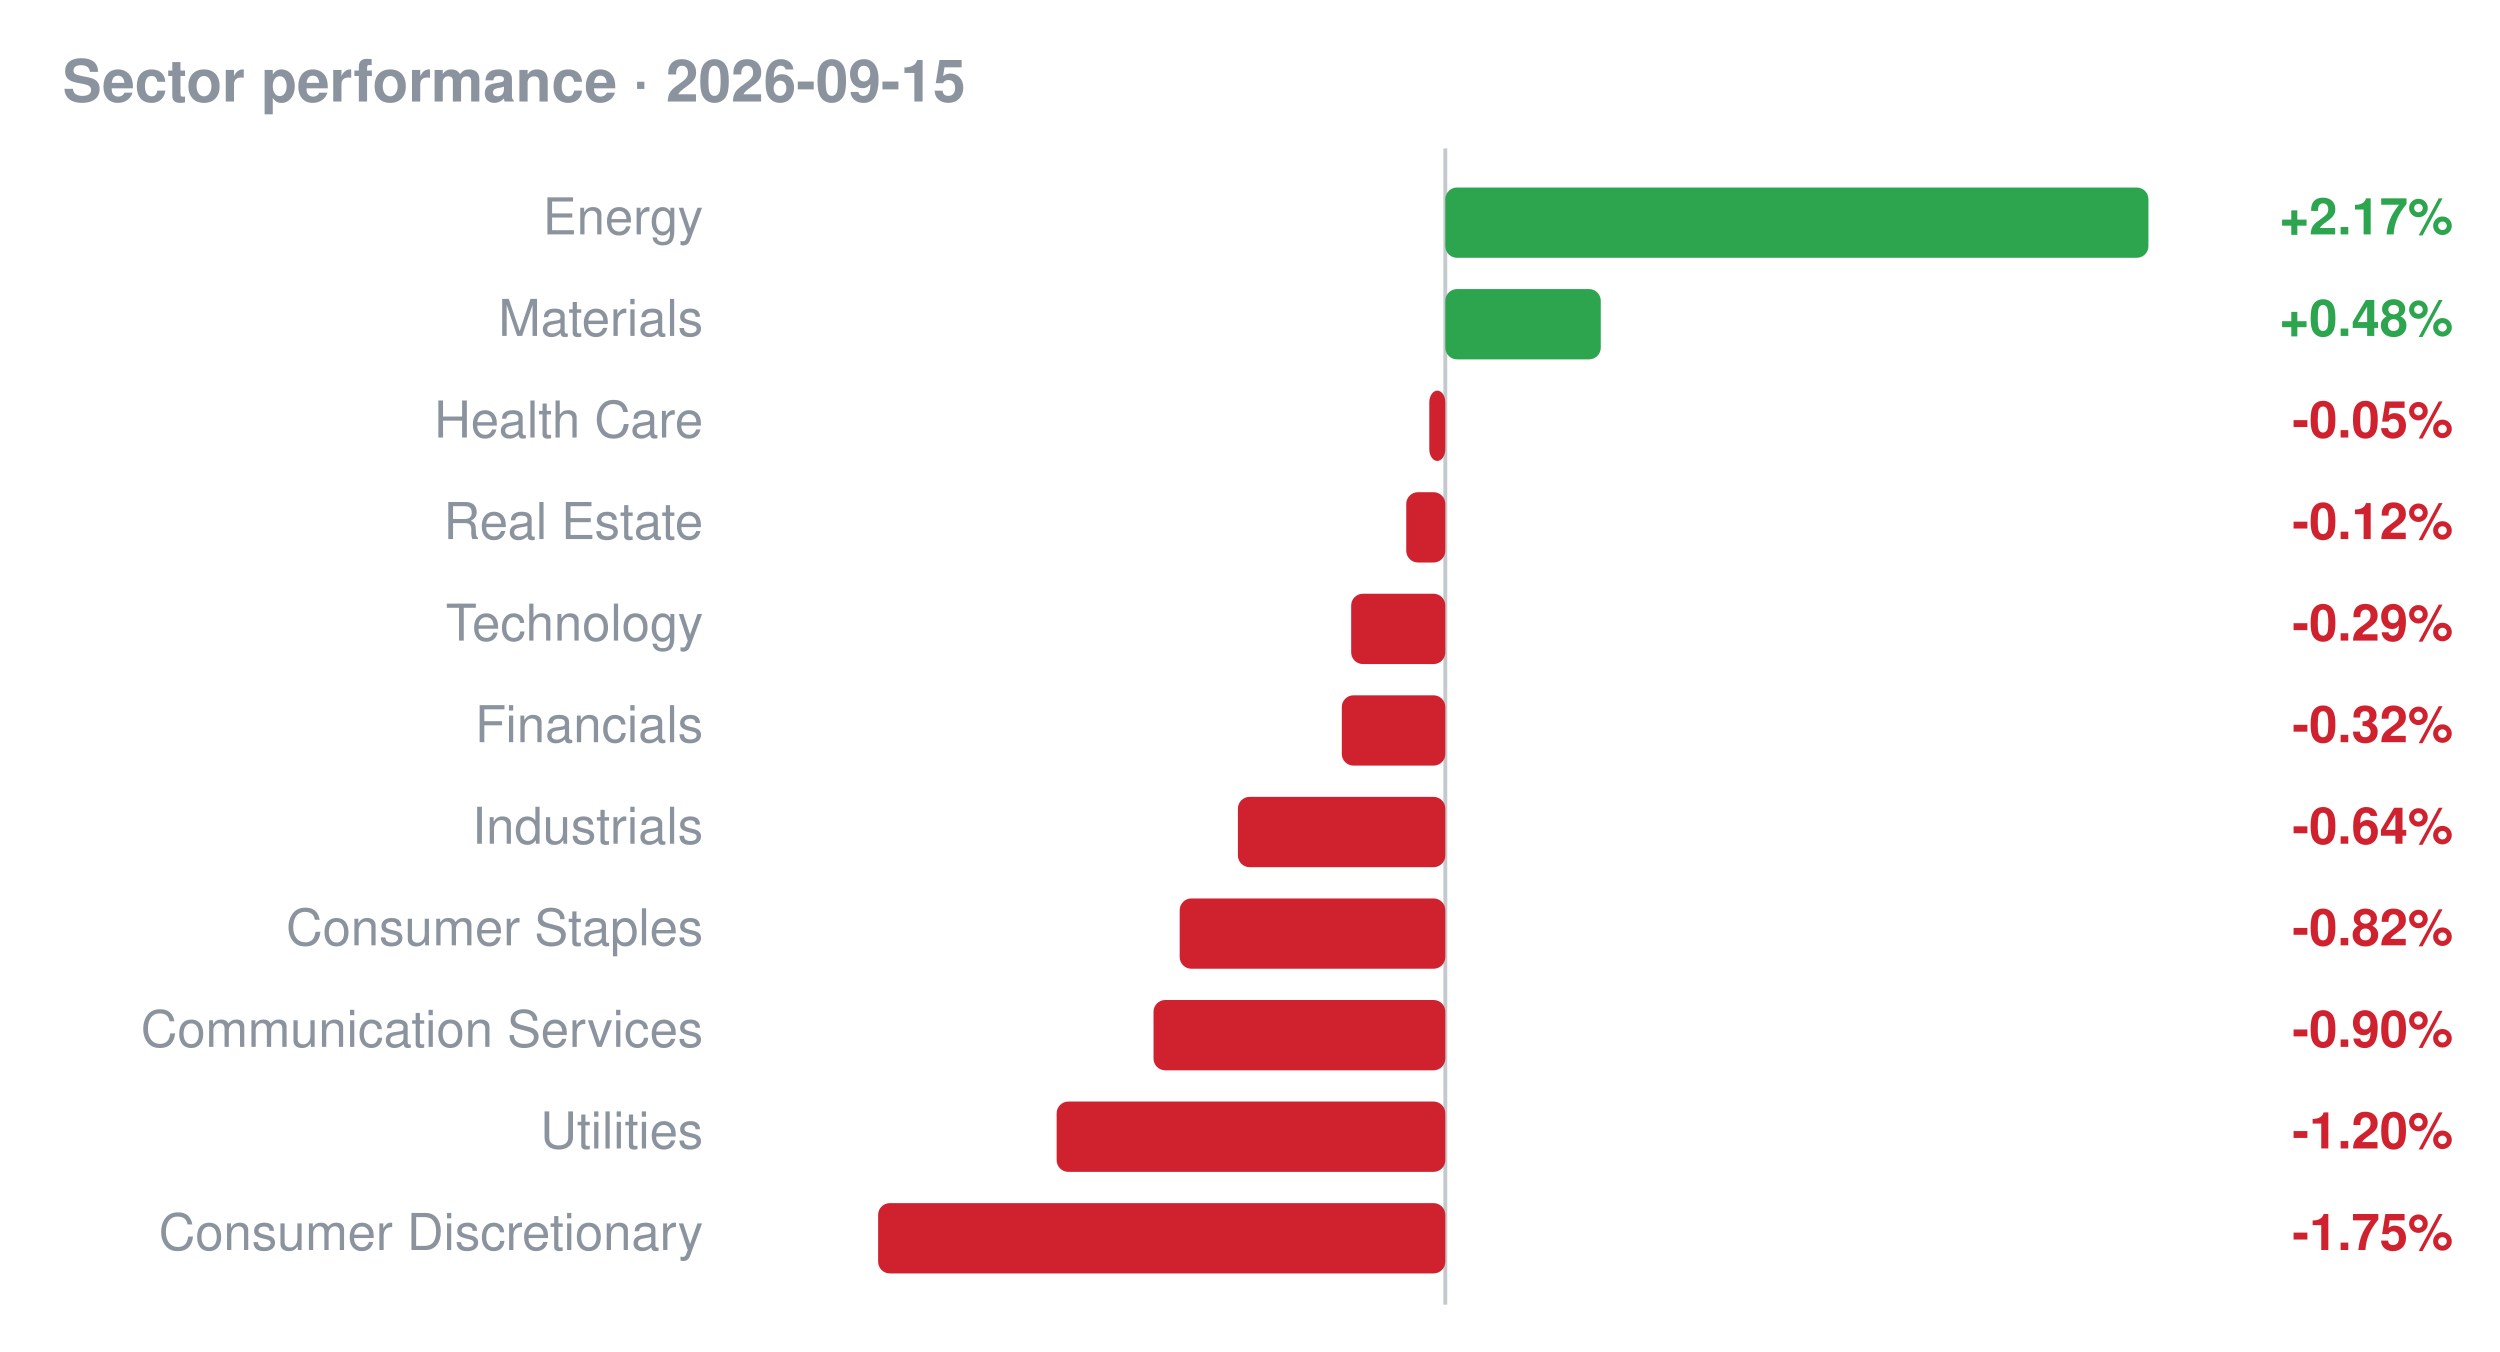
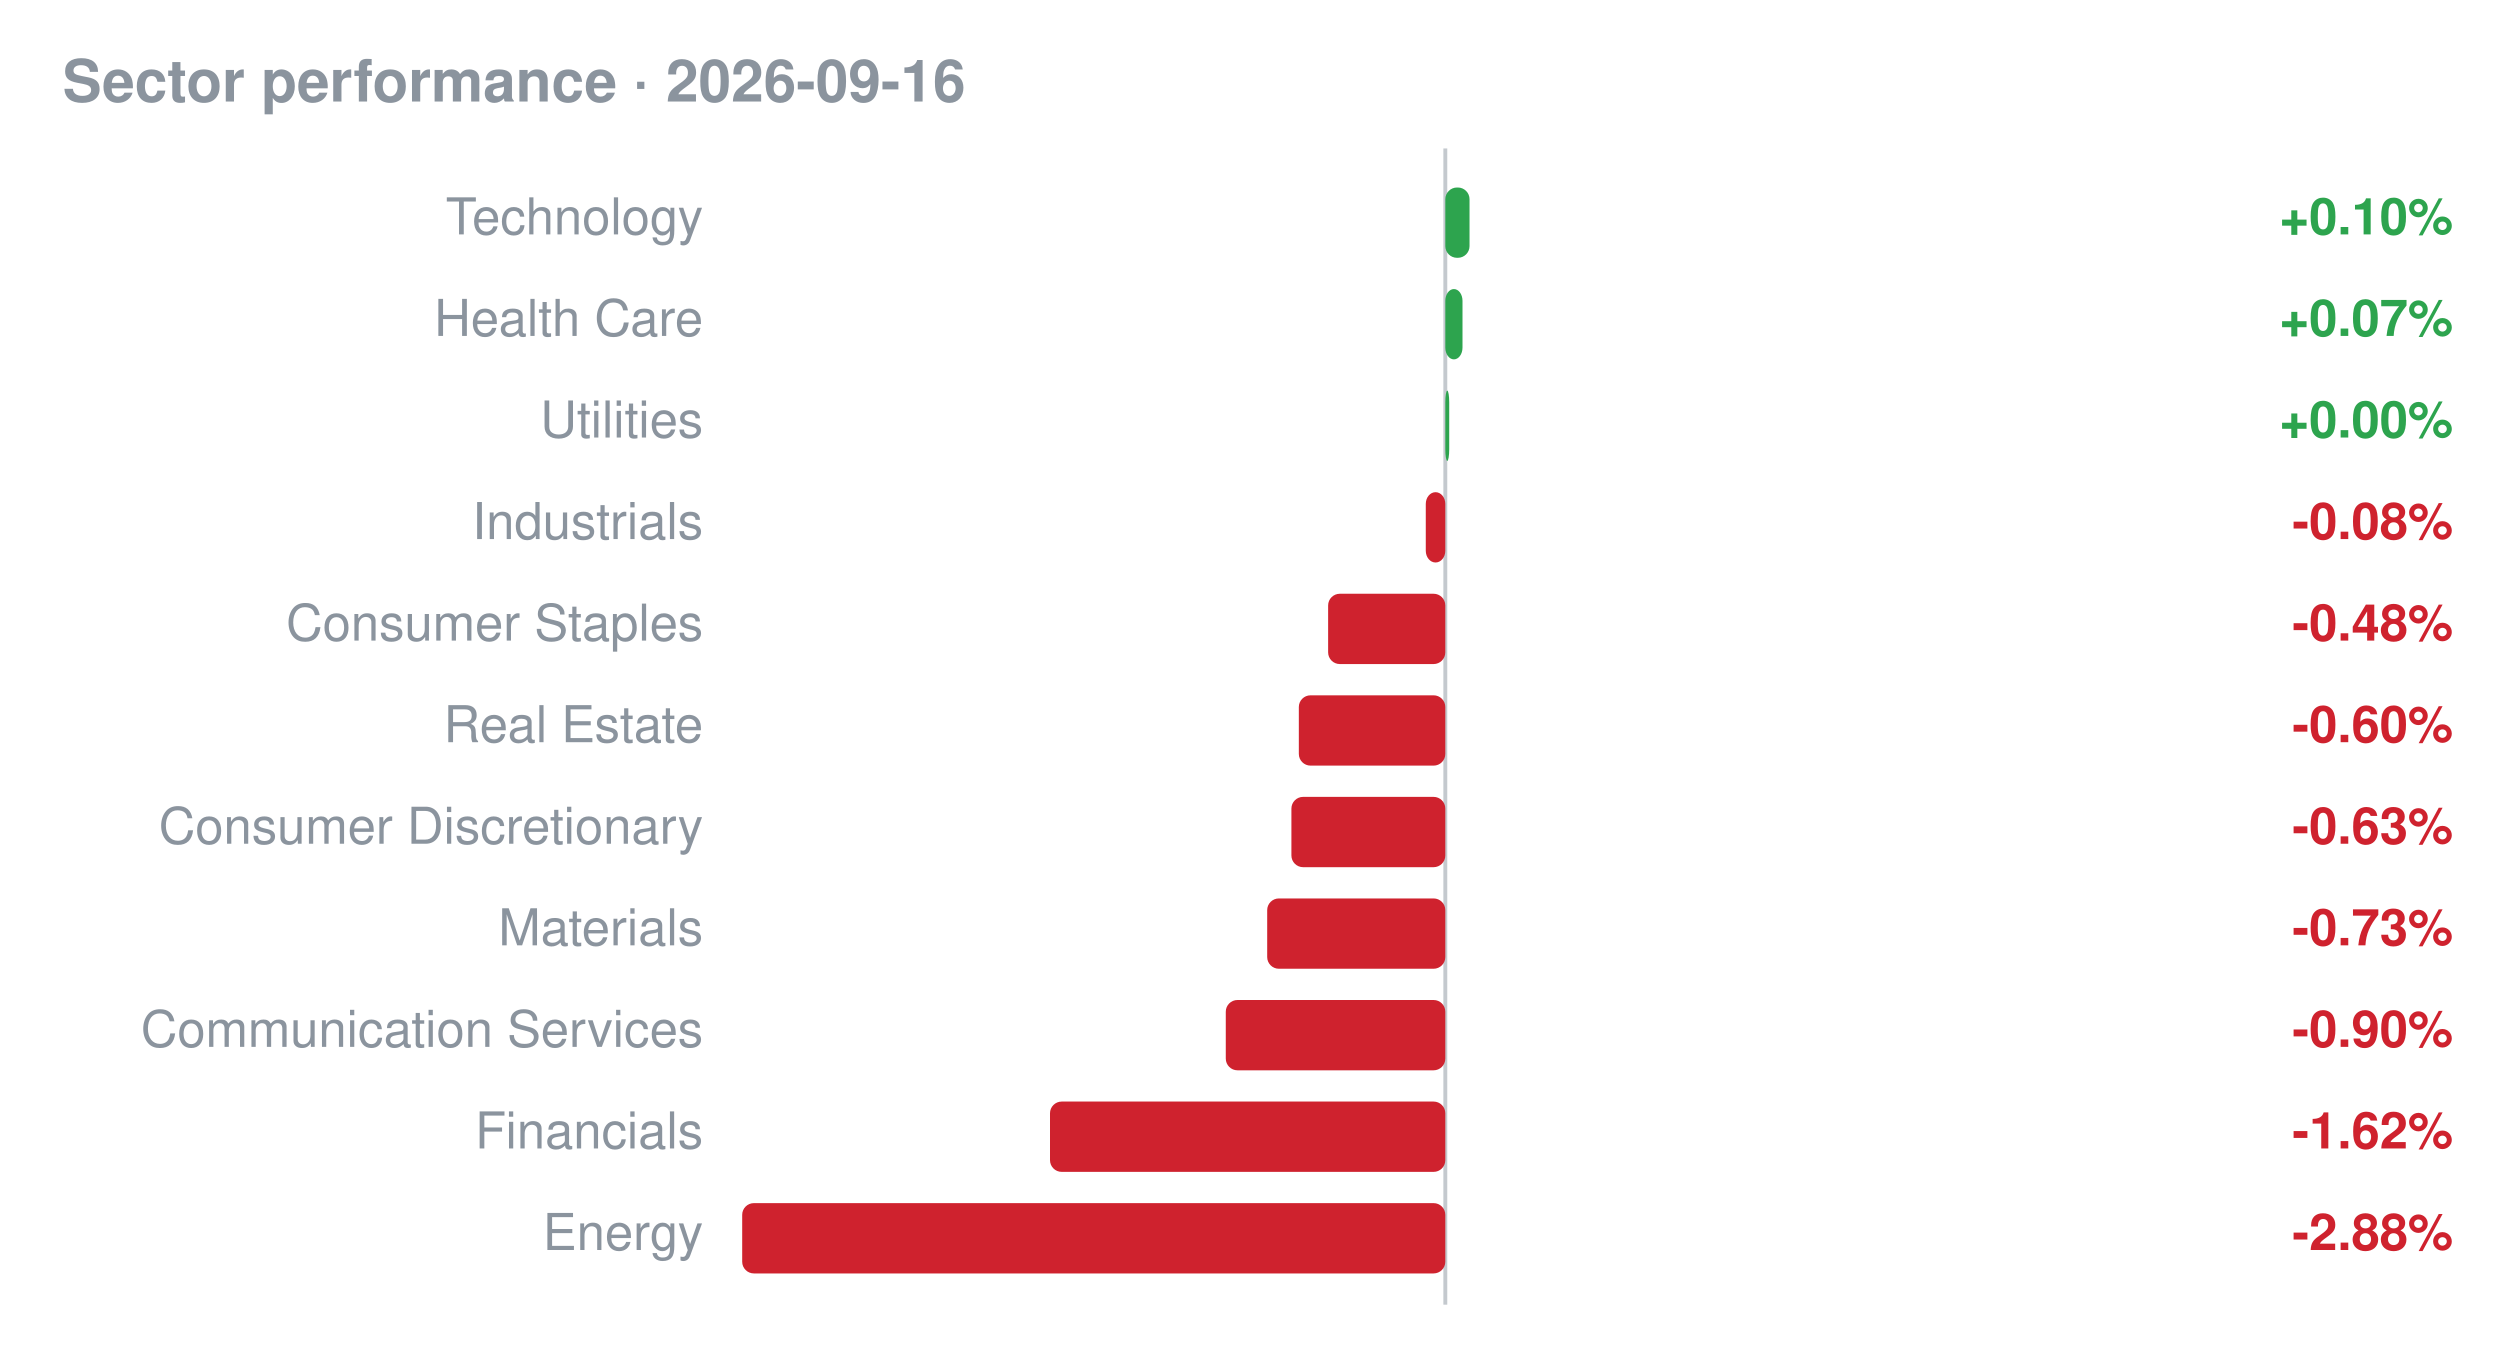
<svg xmlns="http://www.w3.org/2000/svg" width="640" height="346" viewBox="0 0 640 346" font-family="-apple-system,Segoe UI,Helvetica,Arial,sans-serif" font-size="13">
-   <text x="16" y="26" font-size="15" font-weight="600" fill="#8b949e">Sector performance · 2026-09-15</text>
+   <text x="16" y="26" font-size="15" font-weight="600" fill="#8b949e">Sector performance · 2026-09-16</text>
  <line x1="370.0" y1="38" x2="370.0" y2="334" stroke="#8b949e" stroke-opacity="0.5" />
-   <text x="180" y="60" text-anchor="end" fill="#8b949e">Energy</text>
-   <rect x="370.0" y="48" width="180.0" height="18" rx="3" fill="#2da44e" />
-   <text x="628" y="60" text-anchor="end" fill="#2da44e" font-weight="600">+2.17%</text>
-   <text x="180" y="86" text-anchor="end" fill="#8b949e">Materials</text>
-   <rect x="370.0" y="74" width="39.8" height="18" rx="3" fill="#2da44e" />
-   <text x="628" y="86" text-anchor="end" fill="#2da44e" font-weight="600">+0.48%</text>
-   <text x="180" y="112" text-anchor="end" fill="#8b949e">Health Care</text>
-   <rect x="365.9" y="100" width="4.1" height="18" rx="3" fill="#cf222e" />
-   <text x="628" y="112" text-anchor="end" fill="#cf222e" font-weight="600">-0.05%</text>
-   <text x="180" y="138" text-anchor="end" fill="#8b949e">Real Estate</text>
-   <rect x="360.0" y="126" width="10.0" height="18" rx="3" fill="#cf222e" />
-   <text x="628" y="138" text-anchor="end" fill="#cf222e" font-weight="600">-0.12%</text>
-   <text x="180" y="164" text-anchor="end" fill="#8b949e">Technology</text>
-   <rect x="345.9" y="152" width="24.1" height="18" rx="3" fill="#cf222e" />
-   <text x="628" y="164" text-anchor="end" fill="#cf222e" font-weight="600">-0.29%</text>
-   <text x="180" y="190" text-anchor="end" fill="#8b949e">Financials</text>
-   <rect x="343.5" y="178" width="26.5" height="18" rx="3" fill="#cf222e" />
-   <text x="628" y="190" text-anchor="end" fill="#cf222e" font-weight="600">-0.32%</text>
-   <text x="180" y="216" text-anchor="end" fill="#8b949e">Industrials</text>
-   <rect x="316.9" y="204" width="53.1" height="18" rx="3" fill="#cf222e" />
-   <text x="628" y="216" text-anchor="end" fill="#cf222e" font-weight="600">-0.64%</text>
-   <text x="180" y="242" text-anchor="end" fill="#8b949e">Consumer Staples</text>
-   <rect x="302.0" y="230" width="68.0" height="18" rx="3" fill="#cf222e" />
-   <text x="628" y="242" text-anchor="end" fill="#cf222e" font-weight="600">-0.82%</text>
+   <text x="180" y="60" text-anchor="end" fill="#8b949e">Technology</text>
+   <rect x="370.0" y="48" width="6.2" height="18" rx="3" fill="#2da44e" />
+   <text x="628" y="60" text-anchor="end" fill="#2da44e" font-weight="600">+0.10%</text>
+   <text x="180" y="86" text-anchor="end" fill="#8b949e">Health Care</text>
+   <rect x="370.0" y="74" width="4.4" height="18" rx="3" fill="#2da44e" />
+   <text x="628" y="86" text-anchor="end" fill="#2da44e" font-weight="600">+0.07%</text>
+   <text x="180" y="112" text-anchor="end" fill="#8b949e">Utilities</text>
+   <rect x="370.0" y="100" width="1.0" height="18" rx="3" fill="#2da44e" />
+   <text x="628" y="112" text-anchor="end" fill="#2da44e" font-weight="600">+0.00%</text>
+   <text x="180" y="138" text-anchor="end" fill="#8b949e">Industrials</text>
+   <rect x="365.0" y="126" width="5.0" height="18" rx="3" fill="#cf222e" />
+   <text x="628" y="138" text-anchor="end" fill="#cf222e" font-weight="600">-0.08%</text>
+   <text x="180" y="164" text-anchor="end" fill="#8b949e">Consumer Staples</text>
+   <rect x="340.0" y="152" width="30.0" height="18" rx="3" fill="#cf222e" />
+   <text x="628" y="164" text-anchor="end" fill="#cf222e" font-weight="600">-0.48%</text>
+   <text x="180" y="190" text-anchor="end" fill="#8b949e">Real Estate</text>
+   <rect x="332.5" y="178" width="37.5" height="18" rx="3" fill="#cf222e" />
+   <text x="628" y="190" text-anchor="end" fill="#cf222e" font-weight="600">-0.60%</text>
+   <text x="180" y="216" text-anchor="end" fill="#8b949e">Consumer Discretionary</text>
+   <rect x="330.6" y="204" width="39.4" height="18" rx="3" fill="#cf222e" />
+   <text x="628" y="216" text-anchor="end" fill="#cf222e" font-weight="600">-0.63%</text>
+   <text x="180" y="242" text-anchor="end" fill="#8b949e">Materials</text>
+   <rect x="324.4" y="230" width="45.6" height="18" rx="3" fill="#cf222e" />
+   <text x="628" y="242" text-anchor="end" fill="#cf222e" font-weight="600">-0.73%</text>
  <text x="180" y="268" text-anchor="end" fill="#8b949e">Communication Services</text>
-   <rect x="295.3" y="256" width="74.7" height="18" rx="3" fill="#cf222e" />
+   <rect x="313.8" y="256" width="56.2" height="18" rx="3" fill="#cf222e" />
  <text x="628" y="268" text-anchor="end" fill="#cf222e" font-weight="600">-0.90%</text>
-   <text x="180" y="294" text-anchor="end" fill="#8b949e">Utilities</text>
-   <rect x="270.5" y="282" width="99.5" height="18" rx="3" fill="#cf222e" />
-   <text x="628" y="294" text-anchor="end" fill="#cf222e" font-weight="600">-1.20%</text>
-   <text x="180" y="320" text-anchor="end" fill="#8b949e">Consumer Discretionary</text>
-   <rect x="224.8" y="308" width="145.2" height="18" rx="3" fill="#cf222e" />
-   <text x="628" y="320" text-anchor="end" fill="#cf222e" font-weight="600">-1.75%</text>
+   <text x="180" y="294" text-anchor="end" fill="#8b949e">Financials</text>
+   <rect x="268.8" y="282" width="101.2" height="18" rx="3" fill="#cf222e" />
+   <text x="628" y="294" text-anchor="end" fill="#cf222e" font-weight="600">-1.62%</text>
+   <text x="180" y="320" text-anchor="end" fill="#8b949e">Energy</text>
+   <rect x="190.0" y="308" width="180.0" height="18" rx="3" fill="#cf222e" />
+   <text x="628" y="320" text-anchor="end" fill="#cf222e" font-weight="600">-2.88%</text>
</svg>
